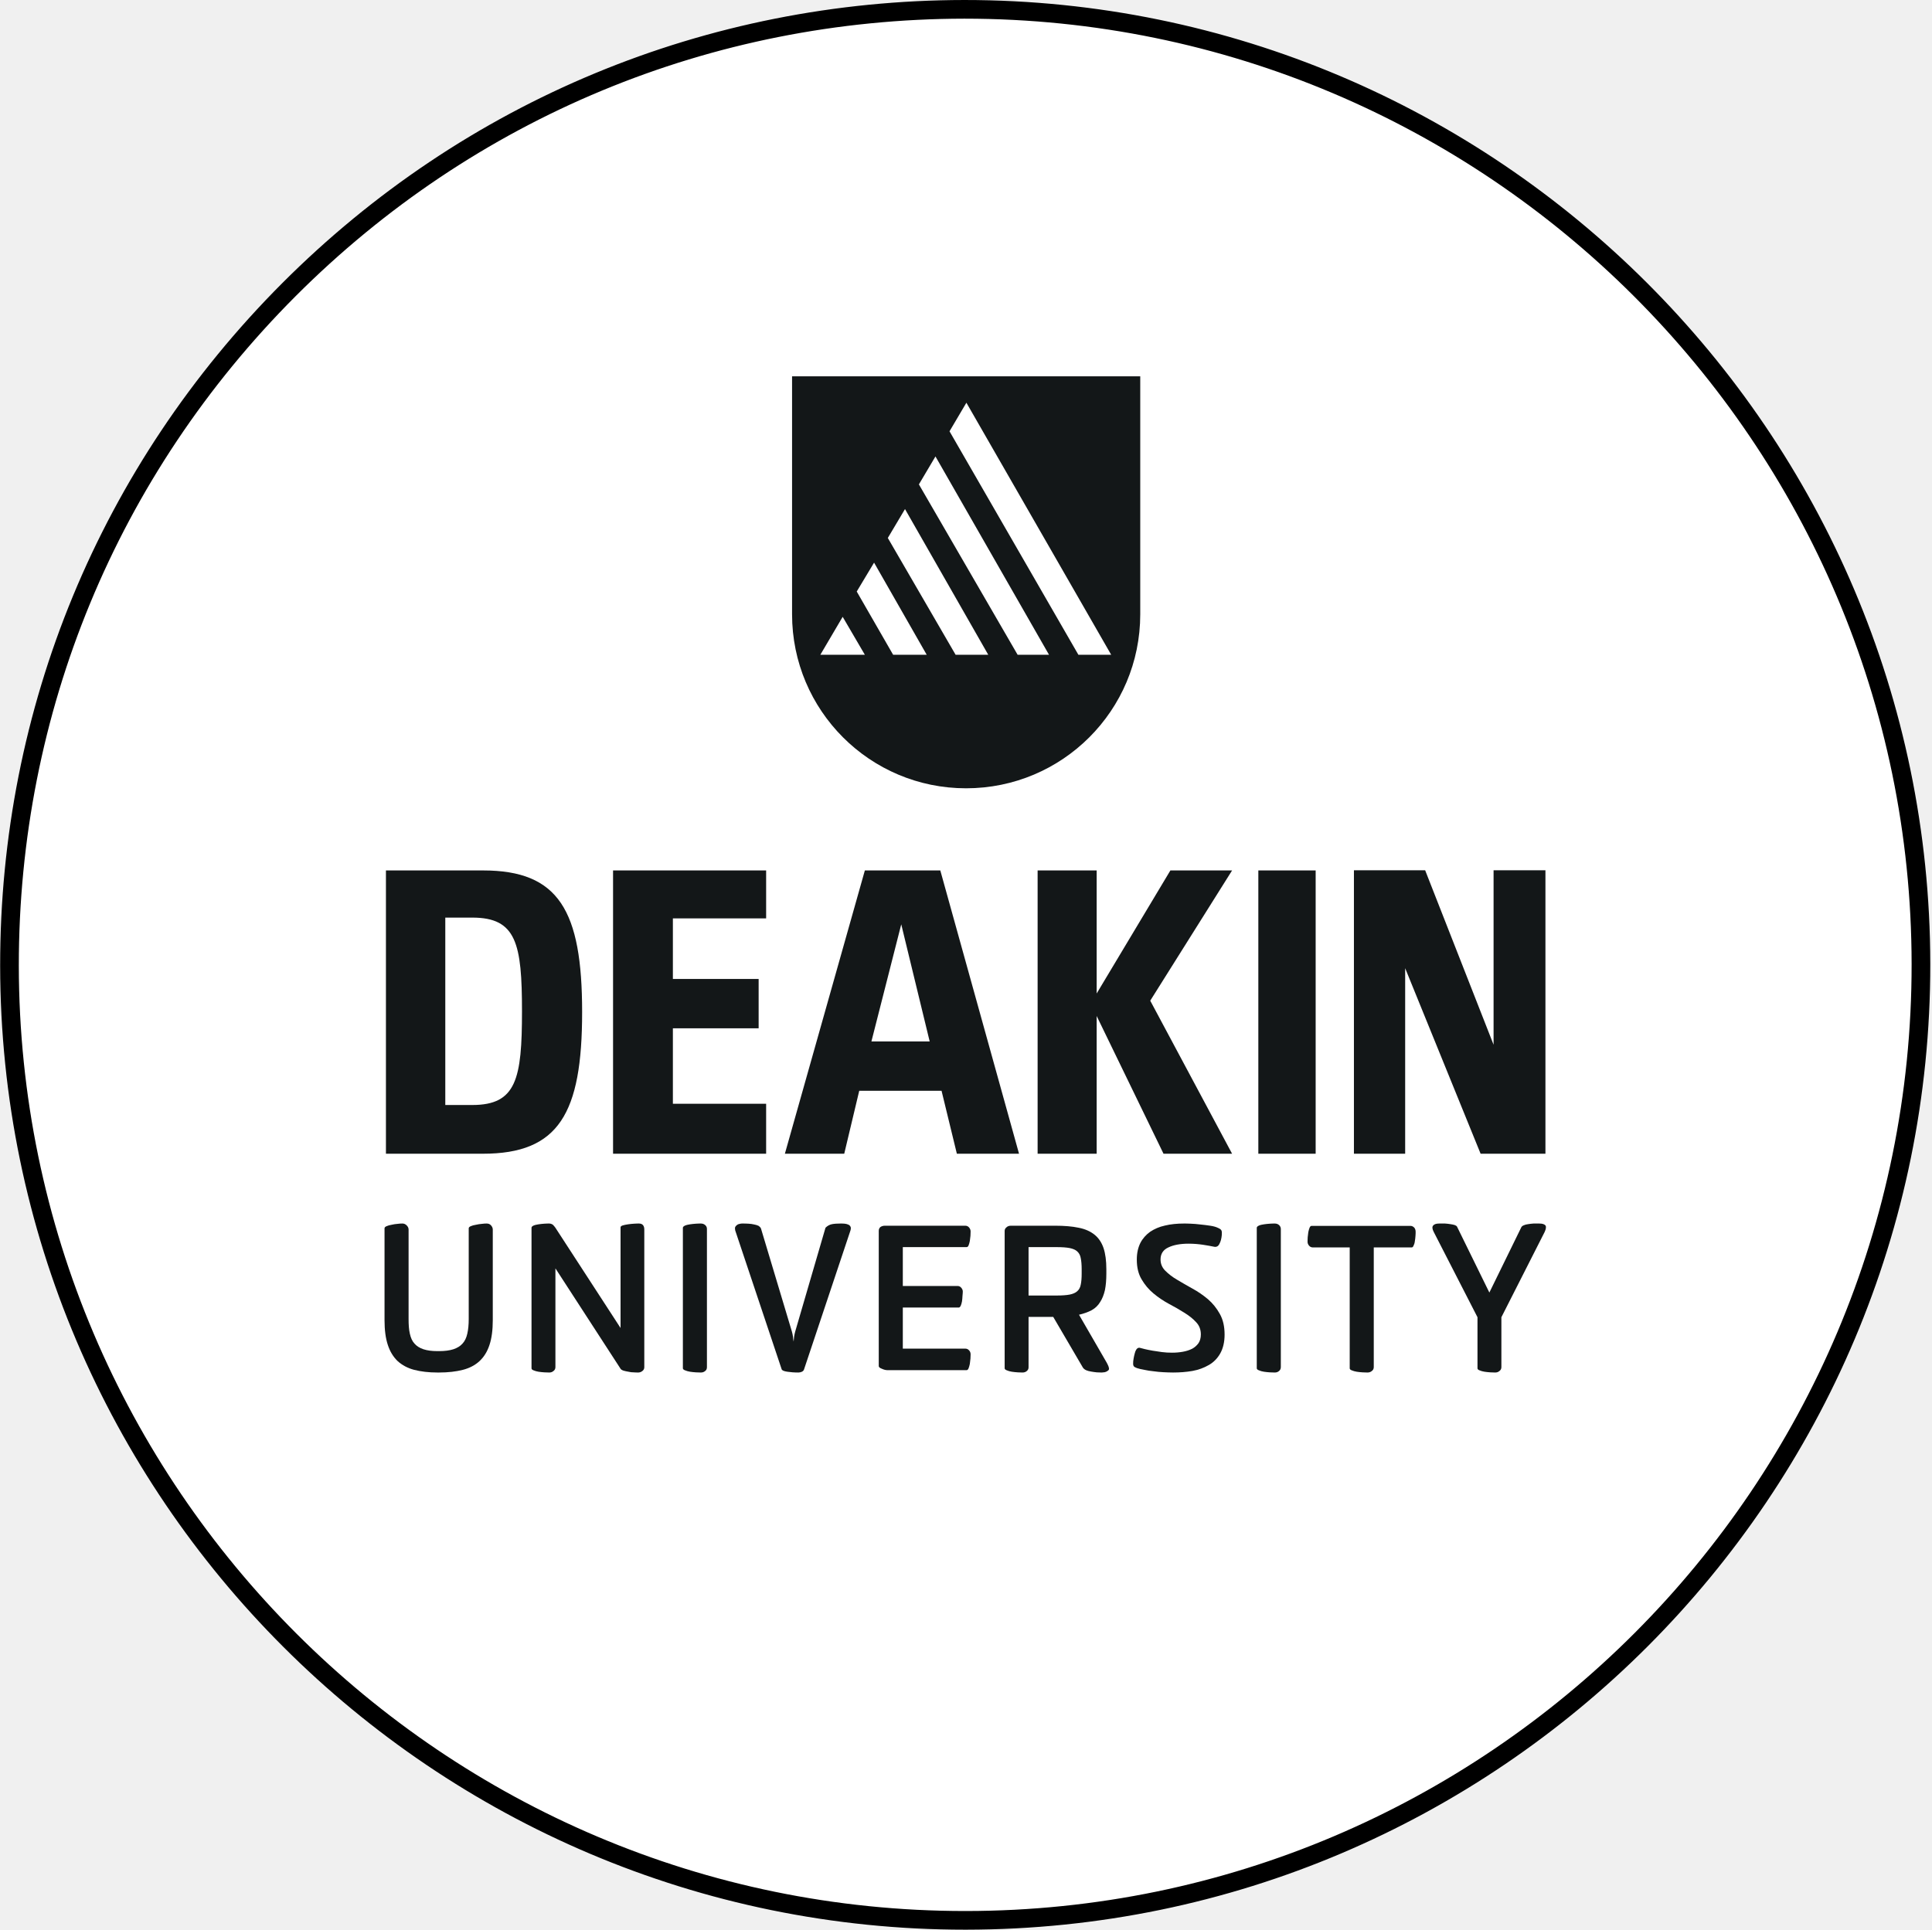
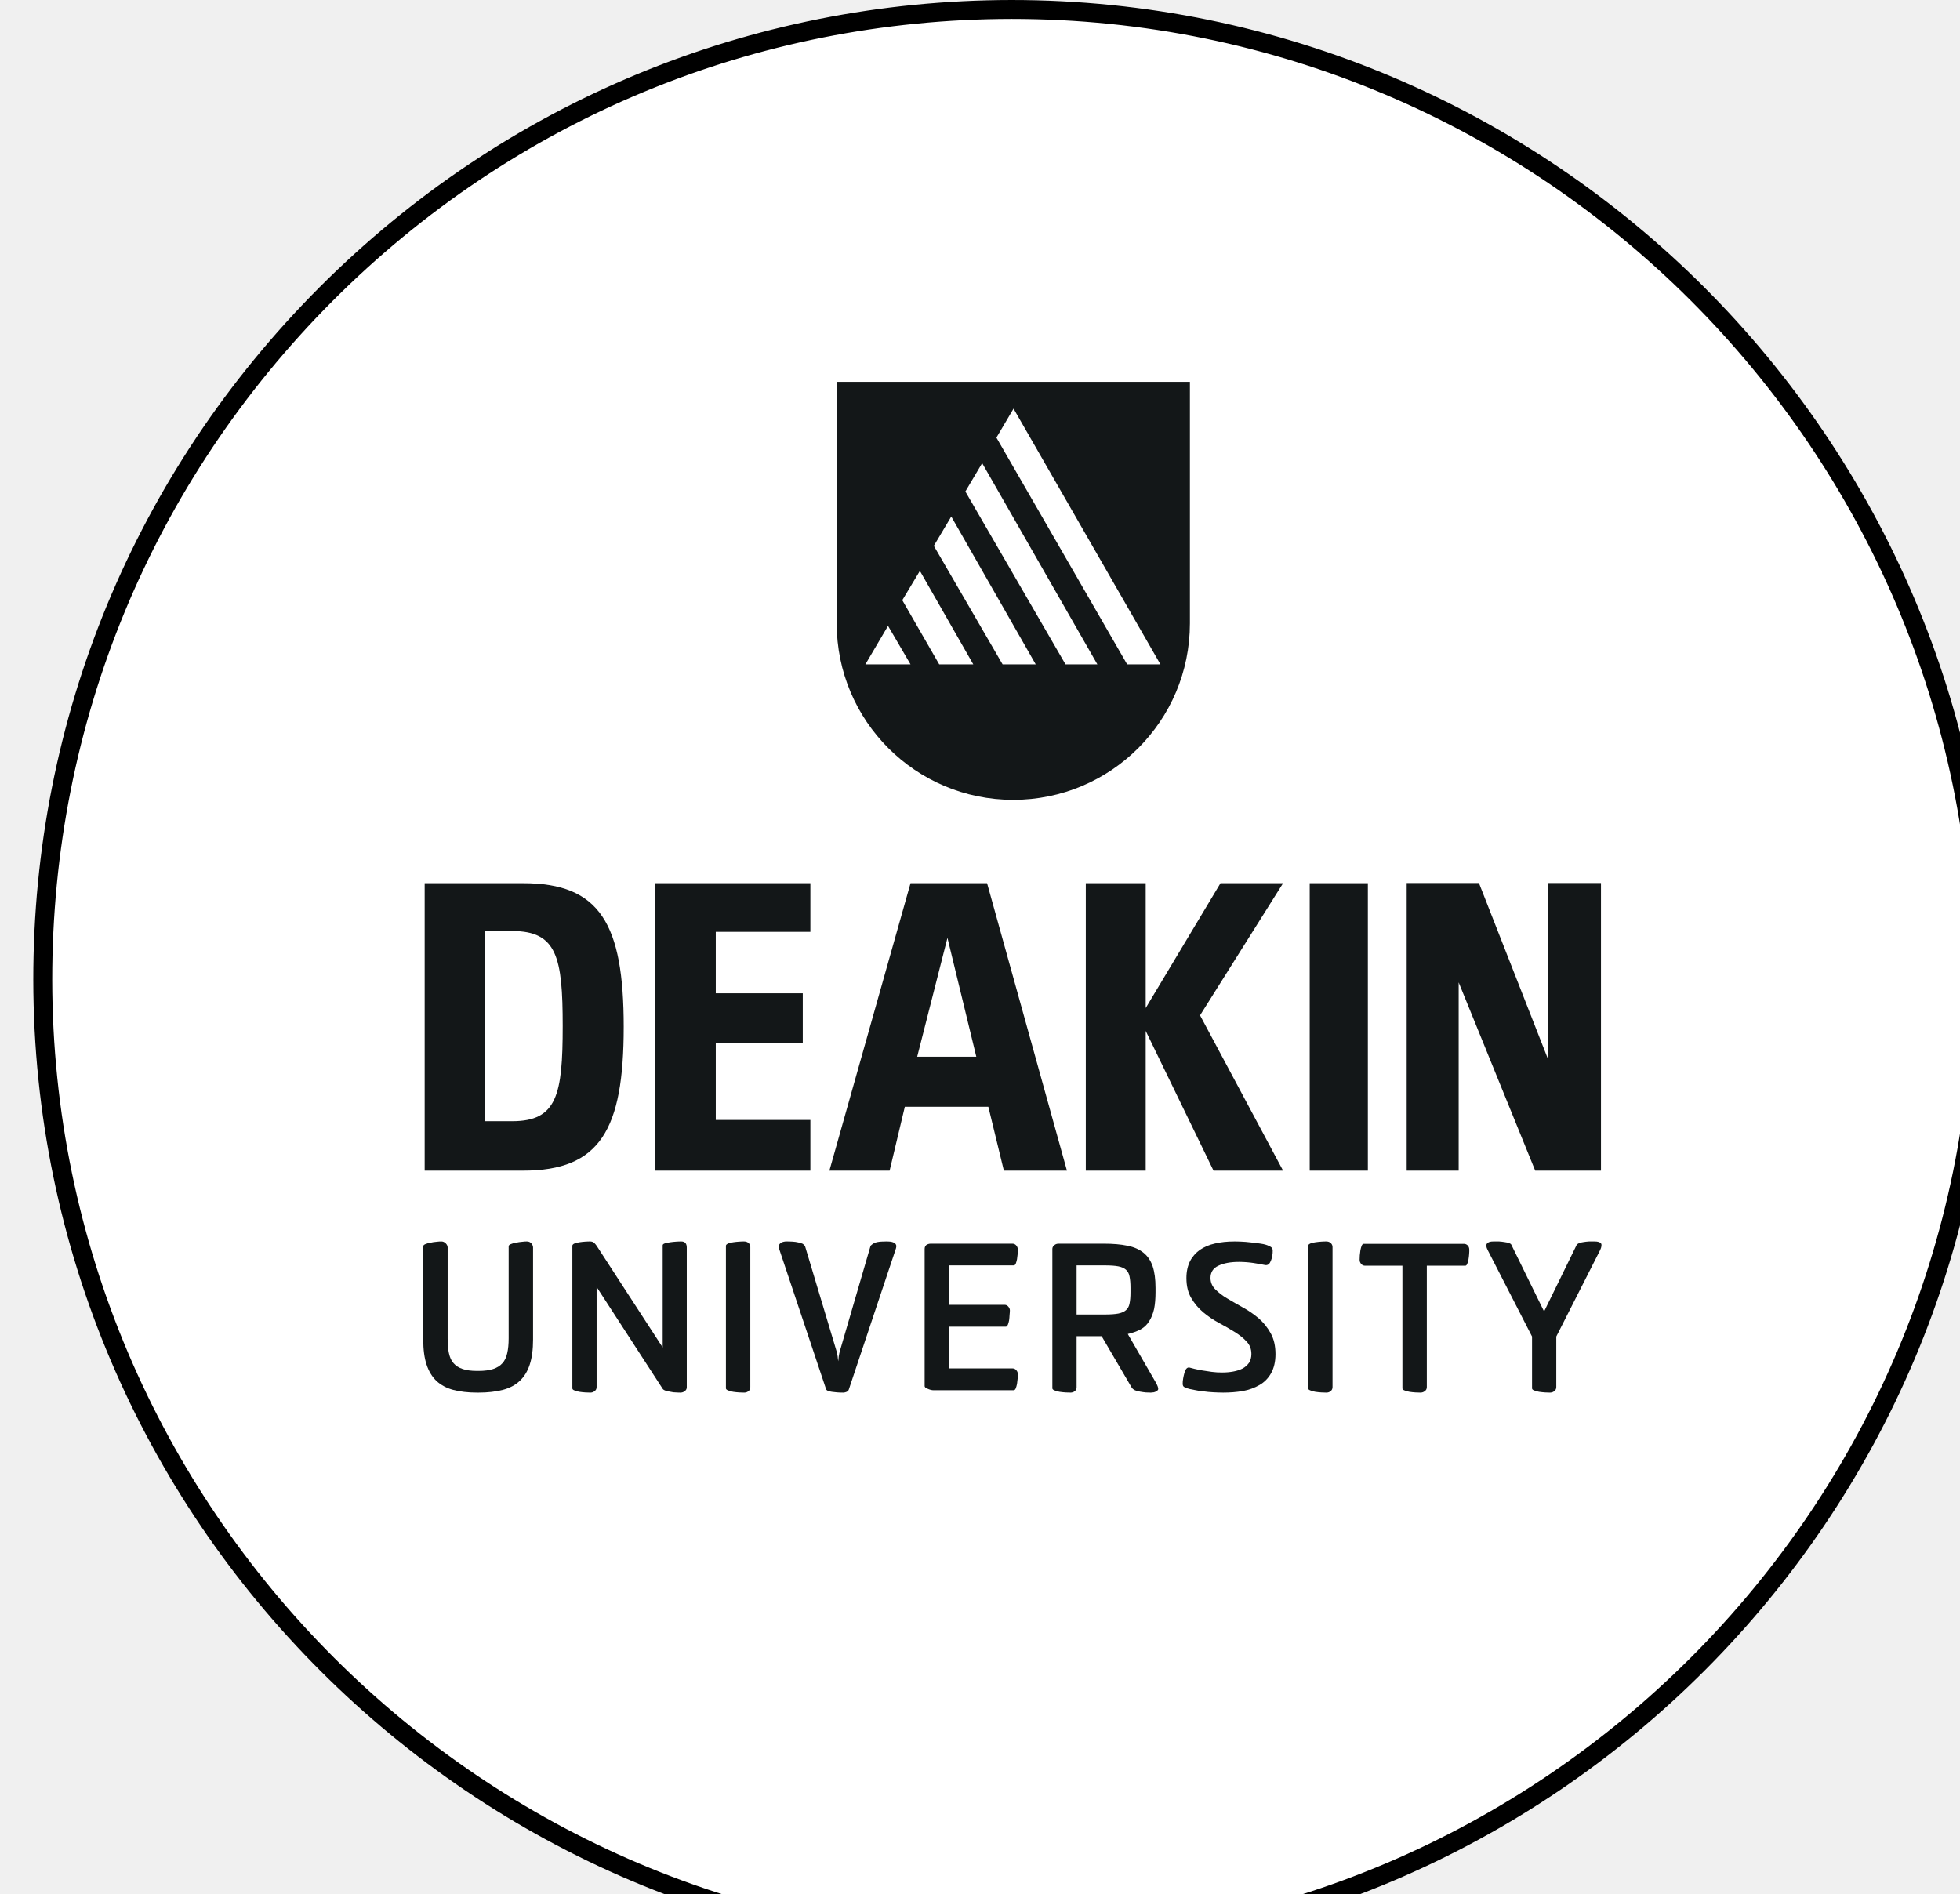
- <svg xmlns="http://www.w3.org/2000/svg" xmlns:xlink="http://www.w3.org/1999/xlink" width="1035px" height="1034px" viewBox="0 0 1035 1034" version="1.1">
+ <svg xmlns="http://www.w3.org/2000/svg" xmlns:xlink="http://www.w3.org/1999/xlink" width="1035px" height="1000px" viewBox="0 0 1000 1000" version="1.1">
  <defs>
    <path d="M512.039,1024 C230.036,1024 0.333,794.548 0.082,512.461 C-0.002,375.727 53.135,247.111 149.702,150.292 C246.353,53.474 374.887,0.169 511.62,0.002 C794.126,0.002 1023.829,229.538 1024.08,511.541 C1024.331,793.879 794.795,1023.749 512.541,1024 L512.039,1024 L512.039,1024 Z" id="path-1" />
    <path d="M0.321,0.651 L0.321,128.18 C0.321,179.644 41.994,221.4 93.541,221.4 C145.088,221.4 186.845,179.727 186.845,128.18 L186.845,0.651 L0.321,0.651 L0.321,0.651 Z M15.467,149.853 L27.433,129.519 L39.316,149.853 L15.467,149.853 L15.467,149.853 Z M54.462,149.853 L34.965,115.963 L44.253,100.482 L72.454,149.853 L54.462,149.853 L54.462,149.853 Z M87.934,149.853 L51.617,87.26 L60.822,71.779 L105.424,149.853 L87.934,149.853 L87.934,149.853 Z M121.156,149.853 L68.269,58.558 L77.14,43.579 L137.975,149.853 L121.156,149.853 L121.156,149.853 Z M153.707,149.853 L84.671,30.107 L93.708,14.793 L171.28,149.853 L153.707,149.853 L153.707,149.853 Z" id="path-3" />
    <path d="M32.55,126.104 L47.027,126.104 C70.625,126.104 73.637,112.13 73.637,75.896 C73.637,39.579 70.625,25.688 47.027,25.688 L32.55,25.688 L32.55,126.104 L32.55,126.104 Z M52.801,0.416 C93.302,0.416 105.854,21.838 105.854,76.314 C105.854,130.707 93.302,152.213 52.717,152.213 L0.752,152.213 L0.752,0.416 L52.801,0.416 L52.801,0.416 Z M122.423,0.416 L204.43,0.416 L204.43,26.106 L154.473,26.106 L154.473,58.574 L200.413,58.574 L200.413,85.017 L154.473,85.017 L154.473,125.435 L204.43,125.435 L204.43,152.213 L122.423,152.213 L122.423,0.416 L122.423,0.416 Z M292.043,92.046 L276.813,29.286 L260.831,92.046 L292.043,92.046 L292.043,92.046 Z M298.403,118.489 L254.304,118.489 L246.27,152.213 L214.472,152.213 L257.316,0.416 L297.734,0.416 L339.909,152.213 L306.604,152.213 L298.403,118.489 L298.403,118.489 Z M349.867,0.416 L381.498,0.416 L381.498,66.356 L420.995,0.416 L454.049,0.416 L410.2,70.206 L454.049,152.213 L417.313,152.213 L381.498,78.406 L381.498,152.213 L349.867,152.213 L349.867,0.416 L349.867,0.416 Z M468.107,0.416 L498.818,0.416 L498.818,152.213 L468.107,152.213 L468.107,0.416 L468.107,0.416 Z M546.767,52.8 L546.767,152.213 L519.32,152.213 L519.32,0.333 L557.478,0.333 L594.13,93.804 L594.13,0.333 L621.912,0.333 L621.912,152.213 L587.184,152.213 L546.767,52.8 L546.767,52.8 Z" id="path-5" />
    <path d="M46.102,51.746 L46.102,3.212 C46.102,2.71 46.437,2.375 47.19,2.04 C47.943,1.706 48.864,1.455 49.952,1.287 C51.039,1.036 52.127,0.869 53.215,0.785 C54.303,0.618 55.14,0.618 55.725,0.618 C56.73,0.618 57.483,0.953 58.069,1.622 C58.654,2.291 58.989,3.045 58.989,3.798 L58.989,52.416 C58.989,57.688 58.403,62.123 57.232,65.638 C56.06,69.236 54.303,72.081 51.876,74.34 C49.533,76.516 46.521,78.106 42.922,79.026 C39.324,79.947 35.056,80.449 30.203,80.449 L29.366,80.449 C24.596,80.449 20.496,79.947 16.898,79.026 C13.383,78.106 10.454,76.516 8.028,74.34 C5.685,72.081 3.927,69.236 2.756,65.638 C1.584,62.123 0.999,57.688 0.999,52.416 L0.999,3.212 C0.999,2.71 1.333,2.375 2.086,2.04 C2.84,1.706 3.76,1.455 4.764,1.287 C5.852,1.036 6.856,0.869 8.028,0.785 C9.116,0.618 9.952,0.618 10.622,0.618 C11.459,0.618 12.212,0.953 12.881,1.622 C13.551,2.291 13.885,3.045 13.885,3.798 L13.885,51.746 C13.885,54.843 14.053,57.437 14.555,59.612 C15.057,61.872 15.81,63.629 17.065,64.968 C18.237,66.307 19.827,67.311 21.835,67.981 C23.843,68.65 26.354,68.985 29.366,68.985 L30.203,68.985 C33.299,68.985 35.81,68.65 37.902,67.981 C39.91,67.311 41.584,66.307 42.755,64.968 C44.01,63.629 44.847,61.872 45.349,59.612 C45.851,57.437 46.102,54.843 46.102,51.746 L46.102,51.746 Z" id="path-7" />
    <path d="M48.44,56.6 L48.44,2.626 C48.44,2.208 48.858,1.873 49.611,1.622 C50.448,1.371 51.368,1.204 52.456,1.036 C53.461,0.869 54.548,0.785 55.72,0.701 C56.808,0.618 57.645,0.618 58.314,0.618 C60.155,0.618 61.159,1.706 61.159,3.798 L61.159,77.688 C61.159,78.524 60.741,79.194 60.071,79.696 C59.402,80.198 58.649,80.449 57.896,80.449 C57.31,80.449 56.557,80.449 55.553,80.365 C54.632,80.365 53.628,80.282 52.707,80.031 C51.703,79.863 50.867,79.696 50.03,79.445 C49.276,79.194 48.691,78.859 48.44,78.441 L13.545,24.634 L13.545,77.52 C13.545,78.441 13.21,79.11 12.541,79.612 C11.871,80.198 11.118,80.449 10.281,80.449 C9.612,80.449 8.775,80.365 7.687,80.365 C6.516,80.282 5.512,80.198 4.508,80.031 C3.503,79.863 2.583,79.612 1.83,79.277 C1.077,79.026 0.742,78.608 0.742,78.19 L0.742,2.877 C0.742,2.459 1.077,2.04 1.83,1.706 C2.583,1.371 3.503,1.204 4.508,1.036 C5.512,0.869 6.516,0.785 7.604,0.701 C8.691,0.618 9.528,0.618 10.198,0.618 C10.951,0.618 11.62,0.869 12.206,1.287 C12.708,1.789 13.127,2.291 13.545,2.877 L48.44,56.6 L48.44,56.6 Z" id="path-9" />
    <path d="M13.715,77.52 C13.715,78.441 13.464,79.11 12.794,79.612 C12.125,80.198 11.372,80.449 10.451,80.449 C9.782,80.449 8.945,80.365 7.857,80.365 C6.769,80.282 5.682,80.198 4.678,80.031 C3.673,79.863 2.753,79.612 2,79.277 C1.247,79.026 0.828,78.608 0.828,78.19 L0.828,2.877 C0.828,2.459 1.247,2.04 2,1.706 C2.753,1.371 3.673,1.204 4.678,1.036 C5.682,0.869 6.769,0.785 7.857,0.701 C8.945,0.618 9.782,0.618 10.451,0.618 C11.372,0.618 12.125,0.869 12.794,1.455 C13.464,2.04 13.715,2.71 13.715,3.547 L13.715,77.52 L13.715,77.52 Z" id="path-11" />
    <path d="M32.995,58.525 L49.228,2.877 C50.233,1.873 51.404,1.204 52.743,0.953 C54.082,0.701 55.588,0.618 57.346,0.618 C58.015,0.618 58.768,0.618 59.521,0.701 C60.274,0.785 60.944,0.953 61.446,1.204 C62.032,1.455 62.366,1.789 62.617,2.291 C62.868,2.71 62.868,3.379 62.617,4.3 L37.764,78.692 C37.597,79.277 37.262,79.696 36.593,80.031 C36.007,80.282 35.421,80.449 34.752,80.449 C32.409,80.449 30.4,80.282 28.811,80.031 C27.137,79.779 26.216,79.445 25.798,78.859 L0.861,4.3 C0.694,3.547 0.694,2.961 0.861,2.459 C1.112,2.04 1.447,1.622 1.865,1.371 C2.284,1.036 2.786,0.869 3.288,0.785 C3.874,0.618 4.292,0.618 4.627,0.618 C5.715,0.618 6.803,0.618 7.974,0.701 C9.062,0.785 10.066,0.869 10.986,1.12 C11.907,1.287 12.744,1.538 13.413,1.873 C13.999,2.291 14.417,2.71 14.668,3.296 L31.237,58.525 C31.488,59.361 31.656,60.282 31.823,61.286 C31.907,62.207 31.99,63.127 32.158,63.88 C32.241,63.127 32.325,62.207 32.409,61.286 C32.576,60.282 32.743,59.361 32.995,58.525 L32.995,58.525 Z" id="path-13" />
    <path d="M0.764,76.018 L0.764,3.551 C0.764,2.63 1.098,1.961 1.684,1.459 C2.353,1.04 3.107,0.789 4.027,0.789 L47.123,0.789 C47.959,0.789 48.629,1.124 49.131,1.71 C49.717,2.379 49.968,3.132 49.968,3.885 C49.968,4.471 49.884,5.224 49.884,6.229 C49.8,7.149 49.633,8.153 49.549,8.99 C49.382,9.91 49.131,10.664 48.88,11.333 C48.629,12.002 48.21,12.254 47.792,12.254 L13.65,12.254 L13.65,33.09 L43.106,33.09 C43.775,33.09 44.445,33.425 44.947,34.01 C45.533,34.68 45.784,35.349 45.784,36.102 C45.784,36.688 45.7,37.441 45.616,38.446 C45.616,39.45 45.449,40.37 45.365,41.291 C45.198,42.211 44.947,43.048 44.696,43.634 C44.361,44.303 44.026,44.638 43.608,44.638 L13.65,44.638 L13.65,66.646 L47.123,66.646 C47.959,66.646 48.629,66.981 49.131,67.566 C49.717,68.152 49.968,68.905 49.968,69.742 C49.968,70.328 49.884,71.081 49.884,72.001 C49.8,73.005 49.633,73.926 49.549,74.847 C49.382,75.767 49.131,76.52 48.88,77.19 C48.629,77.859 48.21,78.194 47.792,78.194 L5.533,78.194 C4.529,78.194 3.525,77.943 2.437,77.441 C1.266,77.022 0.764,76.52 0.764,76.018 L0.764,76.018 Z" id="path-15" />
    <path d="M0.21,77.19 L0.21,3.551 C0.21,2.798 0.545,2.128 1.214,1.626 C1.8,1.04 2.637,0.789 3.557,0.789 L27.239,0.789 C32.176,0.789 36.36,1.124 39.875,1.877 C43.306,2.547 46.151,3.802 48.41,5.643 C50.586,7.4 52.176,9.827 53.18,12.756 C54.184,15.768 54.686,19.534 54.686,24.136 L54.686,26.479 C54.686,29.826 54.435,32.755 53.933,35.266 C53.347,37.776 52.51,39.952 51.339,41.709 C50.251,43.55 48.745,44.973 46.82,46.06 C44.895,47.065 42.636,47.901 40.042,48.487 L54.937,74.261 C55.69,75.683 56.109,76.688 56.109,77.441 C56.109,77.859 55.941,78.194 55.523,78.445 C55.188,78.779 54.77,78.947 54.351,79.114 C53.933,79.282 53.514,79.365 53.012,79.365 C52.594,79.449 52.259,79.449 52.008,79.449 C51.422,79.449 50.586,79.365 49.581,79.365 C48.577,79.282 47.573,79.114 46.569,78.947 C45.481,78.779 44.561,78.528 43.808,78.194 C42.971,77.775 42.385,77.273 42.05,76.688 L26.235,49.659 L13.013,49.659 L13.013,76.688 C13.013,77.524 12.678,78.194 12.009,78.696 C11.423,79.198 10.67,79.449 9.75,79.449 C9.164,79.449 8.243,79.365 7.239,79.365 C6.151,79.282 5.064,79.198 4.059,79.031 C2.971,78.863 2.135,78.612 1.382,78.277 C0.628,78.026 0.21,77.608 0.21,77.19 L0.21,77.19 Z M27.908,12.254 L13.013,12.254 L13.013,38.194 L27.908,38.194 C30.921,38.194 33.264,38.027 35.021,37.692 C36.695,37.358 38.117,36.772 39.038,35.935 C40.042,35.098 40.711,33.843 40.962,32.42 C41.297,30.914 41.465,28.906 41.465,26.479 L41.465,24.136 C41.465,21.709 41.297,19.701 40.962,18.111 C40.711,16.605 40.042,15.433 39.038,14.513 C38.117,13.676 36.695,13.09 35.021,12.756 C33.264,12.421 30.921,12.254 27.908,12.254 L27.908,12.254 Z" id="path-17" />
    <path d="M3.677,67.227 C4.179,67.395 5.1,67.562 6.271,67.897 C7.443,68.148 8.782,68.483 10.372,68.734 C11.878,68.985 13.552,69.236 15.393,69.487 C17.234,69.738 19.075,69.822 20.916,69.822 C22.924,69.822 24.849,69.654 26.689,69.319 C28.53,68.985 30.12,68.483 31.627,67.73 C33.049,66.976 34.137,65.972 35.057,64.717 C35.894,63.462 36.313,61.872 36.313,60.031 C36.313,57.437 35.476,55.261 33.802,53.504 C32.129,51.663 30.037,49.989 27.443,48.399 C24.932,46.809 22.171,45.219 19.158,43.63 C16.229,42.04 13.468,40.199 10.874,38.023 C8.363,35.931 6.271,33.42 4.598,30.575 C2.841,27.646 2.004,24.132 2.004,19.948 C2.004,16.433 2.673,13.505 3.928,10.994 C5.184,8.567 6.941,6.643 9.117,5.053 C11.376,3.547 13.97,2.375 17.066,1.706 C20.162,0.953 23.593,0.618 27.275,0.618 C28.112,0.618 29.284,0.618 30.873,0.701 C32.463,0.785 34.221,0.869 35.978,1.12 C37.819,1.287 39.576,1.538 41.334,1.789 C43.091,2.04 44.513,2.459 45.518,2.961 C46.522,3.379 47.191,3.881 47.358,4.383 C47.61,4.886 47.61,5.722 47.526,6.81 C47.358,8.735 46.94,10.241 46.271,11.496 C45.685,12.751 44.764,13.254 43.593,13.086 C41.836,12.751 39.827,12.333 37.484,11.998 C35.225,11.664 32.631,11.412 29.786,11.412 C25.351,11.412 21.669,12.082 18.907,13.421 C16.146,14.676 14.723,16.852 14.723,19.864 C14.723,22.207 15.56,24.216 17.234,25.889 C18.907,27.563 20.999,29.236 23.593,30.743 C26.104,32.249 28.865,33.839 31.878,35.513 C34.806,37.102 37.568,39.027 40.162,41.203 C42.672,43.379 44.764,45.973 46.438,48.985 C48.195,52.081 49.032,55.763 49.032,60.115 C49.032,64.215 48.195,67.562 46.689,70.24 C45.183,72.918 43.091,75.01 40.58,76.432 C37.986,77.939 35.057,79.026 31.794,79.612 C28.447,80.198 24.932,80.449 21.418,80.449 C19.744,80.449 17.987,80.365 16.229,80.282 C14.472,80.198 12.715,80.031 10.957,79.779 C9.2,79.612 7.61,79.361 6.104,79.026 C4.514,78.775 3.259,78.441 2.171,78.106 C1.083,77.688 0.414,77.353 0.246,76.851 C-0.005,76.349 -0.005,75.596 0.079,74.424 C0.33,72.332 0.749,70.575 1.251,69.068 C1.836,67.646 2.673,66.976 3.677,67.227 L3.677,67.227 Z" id="path-19" />
    <path d="M13.157,77.52 C13.157,78.441 12.822,79.11 12.237,79.612 C11.567,80.198 10.814,80.449 9.894,80.449 C9.224,80.449 8.387,80.365 7.3,80.365 C6.212,80.282 5.124,80.198 4.12,80.031 C3.032,79.863 2.195,79.612 1.442,79.277 C0.689,79.026 0.27,78.608 0.27,78.19 L0.27,2.877 C0.27,2.459 0.689,2.04 1.442,1.706 C2.195,1.371 3.032,1.204 4.12,1.036 C5.124,0.869 6.212,0.785 7.3,0.701 C8.387,0.618 9.224,0.618 9.894,0.618 C10.814,0.618 11.567,0.869 12.237,1.455 C12.822,2.04 13.157,2.71 13.157,3.547 L13.157,77.52 L13.157,77.52 Z" id="path-21" />
    <path d="M35.947,12.421 L35.947,76.52 C35.947,77.441 35.612,78.11 34.943,78.612 C34.273,79.198 33.437,79.449 32.6,79.449 C31.93,79.449 31.093,79.365 30.006,79.365 C28.834,79.282 27.83,79.198 26.826,79.031 C25.822,78.863 24.901,78.612 24.148,78.277 C23.395,78.026 23.06,77.608 23.06,77.19 L23.06,12.421 L3.312,12.421 C2.475,12.421 1.805,12.086 1.303,11.5 C0.718,10.831 0.467,10.162 0.467,9.241 C0.467,8.739 0.55,7.986 0.55,6.982 C0.634,6.061 0.801,5.141 0.885,4.22 C1.052,3.3 1.303,2.547 1.554,1.877 C1.805,1.208 2.224,0.873 2.642,0.873 L55.612,0.873 C56.365,0.873 57.035,1.208 57.62,1.793 C58.122,2.379 58.373,3.132 58.373,4.053 C58.373,4.555 58.373,5.392 58.29,6.312 C58.206,7.316 58.122,8.237 57.955,9.074 C57.871,9.994 57.62,10.747 57.285,11.417 C57.035,12.086 56.7,12.421 56.281,12.421 L35.947,12.421 L35.947,12.421 Z" id="path-23" />
    <path d="M37.314,50.826 L37.314,77.52 C37.314,78.441 36.979,79.11 36.31,79.612 C35.64,80.198 34.887,80.449 33.967,80.449 C33.297,80.449 32.461,80.365 31.456,80.365 C30.369,80.282 29.364,80.198 28.276,80.031 C27.272,79.863 26.352,79.612 25.599,79.277 C24.846,79.026 24.511,78.608 24.511,78.19 L24.511,50.826 L1.08,5.136 C0.243,3.547 0.16,2.375 0.746,1.706 C1.331,0.953 2.419,0.618 4.093,0.618 L7.105,0.618 C8.193,0.701 9.114,0.785 10.034,0.953 C10.955,1.036 11.708,1.287 12.377,1.455 C12.963,1.706 13.465,1.957 13.632,2.459 L30.871,37.605 L48.025,2.542 C48.276,2.124 48.694,1.789 49.364,1.538 C49.95,1.287 50.703,1.036 51.623,0.953 C52.544,0.785 53.464,0.701 54.552,0.618 L57.565,0.618 C59.238,0.618 60.326,0.953 60.912,1.622 C61.414,2.291 61.247,3.463 60.493,5.136 L37.314,50.826 L37.314,50.826 Z" id="path-25" />
  </defs>
  <g id="Page-1" stroke="none" stroke-width="1" fill="none" fill-rule="evenodd">
    <g id="deakin" transform="translate(5, -5)">
      <g id="Group-3" transform="translate(0, 10)">
        <mask id="mask-2" fill="white">
          <use xlink:href="#path-1" />
        </mask>
        <g id="Clip-2" />
        <polygon id="Fill-1" fill="#FFFFFF" mask="url(#mask-2)" points="-4.918 1029 1029.081 1029 1029.081 -4.998 -4.918 -4.998" />
      </g>
      <path d="M512.039,1034 C230.036,1034 0.333,804.548 0.082,522.461 C-0.002,385.727 53.135,257.111 149.702,160.292 C246.353,63.474 374.887,10.169 511.62,10.002 C794.126,10.002 1023.829,239.538 1024.08,521.541 C1024.331,803.879 794.795,1033.749 512.541,1034 L512.039,1034 L512.039,1034 Z" id="Stroke-4" stroke="#000000" stroke-width="10" />
      <g id="Group-7" transform="translate(419, 206)">
        <mask id="mask-4" fill="white">
          <use xlink:href="#path-3" />
        </mask>
        <g id="Clip-6" />
        <polygon id="Fill-5" fill="#131718" mask="url(#mask-4)" points="-4.679 226.4 191.845 226.4 191.845 -4.349 -4.679 -4.349" />
      </g>
      <g id="Group-10" transform="translate(201, 471)">
        <mask id="mask-6" fill="white">
          <use xlink:href="#path-5" />
        </mask>
        <g id="Clip-9" />
        <polygon id="Fill-8" fill="#131718" mask="url(#mask-6)" points="-4.248 157.213 626.912 157.213 626.912 -4.668 -4.248 -4.668" />
      </g>
      <g id="Group-13" transform="translate(200, 660)">
        <mask id="mask-8" fill="white">
          <use xlink:href="#path-7" />
        </mask>
        <g id="Clip-12" />
        <polygon id="Fill-11" fill="#131718" mask="url(#mask-8)" points="-4.002 85.449 63.989 85.449 63.989 -4.382 -4.002 -4.382" />
      </g>
      <g id="Group-16" transform="translate(279, 660)">
        <mask id="mask-10" fill="white">
          <use xlink:href="#path-9" />
        </mask>
        <g id="Clip-15" />
        <polygon id="Fill-14" fill="#131718" mask="url(#mask-10)" points="-4.258 85.449 66.159 85.449 66.159 -4.382 -4.258 -4.382" />
      </g>
      <g id="Group-19" transform="translate(360, 660)">
        <mask id="mask-12" fill="white">
          <use xlink:href="#path-11" />
        </mask>
        <g id="Clip-18" />
        <polygon id="Fill-17" fill="#131718" mask="url(#mask-12)" points="-4.172 85.449 18.715 85.449 18.715 -4.382 -4.172 -4.382" />
      </g>
      <g id="Group-22" transform="translate(388, 660)">
        <mask id="mask-14" fill="white">
          <use xlink:href="#path-13" />
        </mask>
        <g id="Clip-21" />
        <polygon id="Fill-20" fill="#131718" mask="url(#mask-14)" points="-4.264 85.449 67.806 85.449 67.806 -4.382 -4.264 -4.382" />
      </g>
      <g id="Group-25" transform="translate(465, 661)">
        <mask id="mask-16" fill="white">
          <use xlink:href="#path-15" />
        </mask>
        <g id="Clip-24" />
        <polygon id="Fill-23" fill="#131718" mask="url(#mask-16)" points="-4.236 83.194 54.968 83.194 54.968 -4.211 -4.236 -4.211" />
      </g>
      <g id="Group-28" transform="translate(533, 661)">
        <mask id="mask-18" fill="white">
          <use xlink:href="#path-17" />
        </mask>
        <g id="Clip-27" />
        <polygon id="Fill-26" fill="#131718" mask="url(#mask-18)" points="-4.79 84.449 61.109 84.449 61.109 -4.211 -4.79 -4.211" />
      </g>
      <g id="Group-31" transform="translate(602, 660)">
        <mask id="mask-20" fill="white">
          <use xlink:href="#path-19" />
        </mask>
        <g id="Clip-30" />
        <polygon id="Fill-29" fill="#131718" mask="url(#mask-20)" points="-4.971 85.449 54.032 85.449 54.032 -4.382 -4.971 -4.382" />
      </g>
      <g id="Group-34" transform="translate(668, 660)">
        <mask id="mask-22" fill="white">
          <use xlink:href="#path-21" />
        </mask>
        <g id="Clip-33" />
        <polygon id="Fill-32" fill="#131718" mask="url(#mask-22)" points="-4.73 85.449 18.157 85.449 18.157 -4.382 -4.73 -4.382" />
      </g>
      <g id="Group-37" transform="translate(695, 661)">
        <mask id="mask-24" fill="white">
          <use xlink:href="#path-23" />
        </mask>
        <g id="Clip-36" />
        <polygon id="Fill-35" fill="#131718" mask="url(#mask-24)" points="-4.534 84.449 63.373 84.449 63.373 -4.127 -4.534 -4.127" />
      </g>
      <g id="Group-40" transform="translate(762, 660)">
        <mask id="mask-26" fill="white">
          <use xlink:href="#path-25" />
        </mask>
        <g id="Clip-39" />
        <polygon id="Fill-38" fill="#131718" mask="url(#mask-26)" points="-4.632 85.449 66.199 85.449 66.199 -4.382 -4.632 -4.382" />
      </g>
    </g>
  </g>
</svg>
